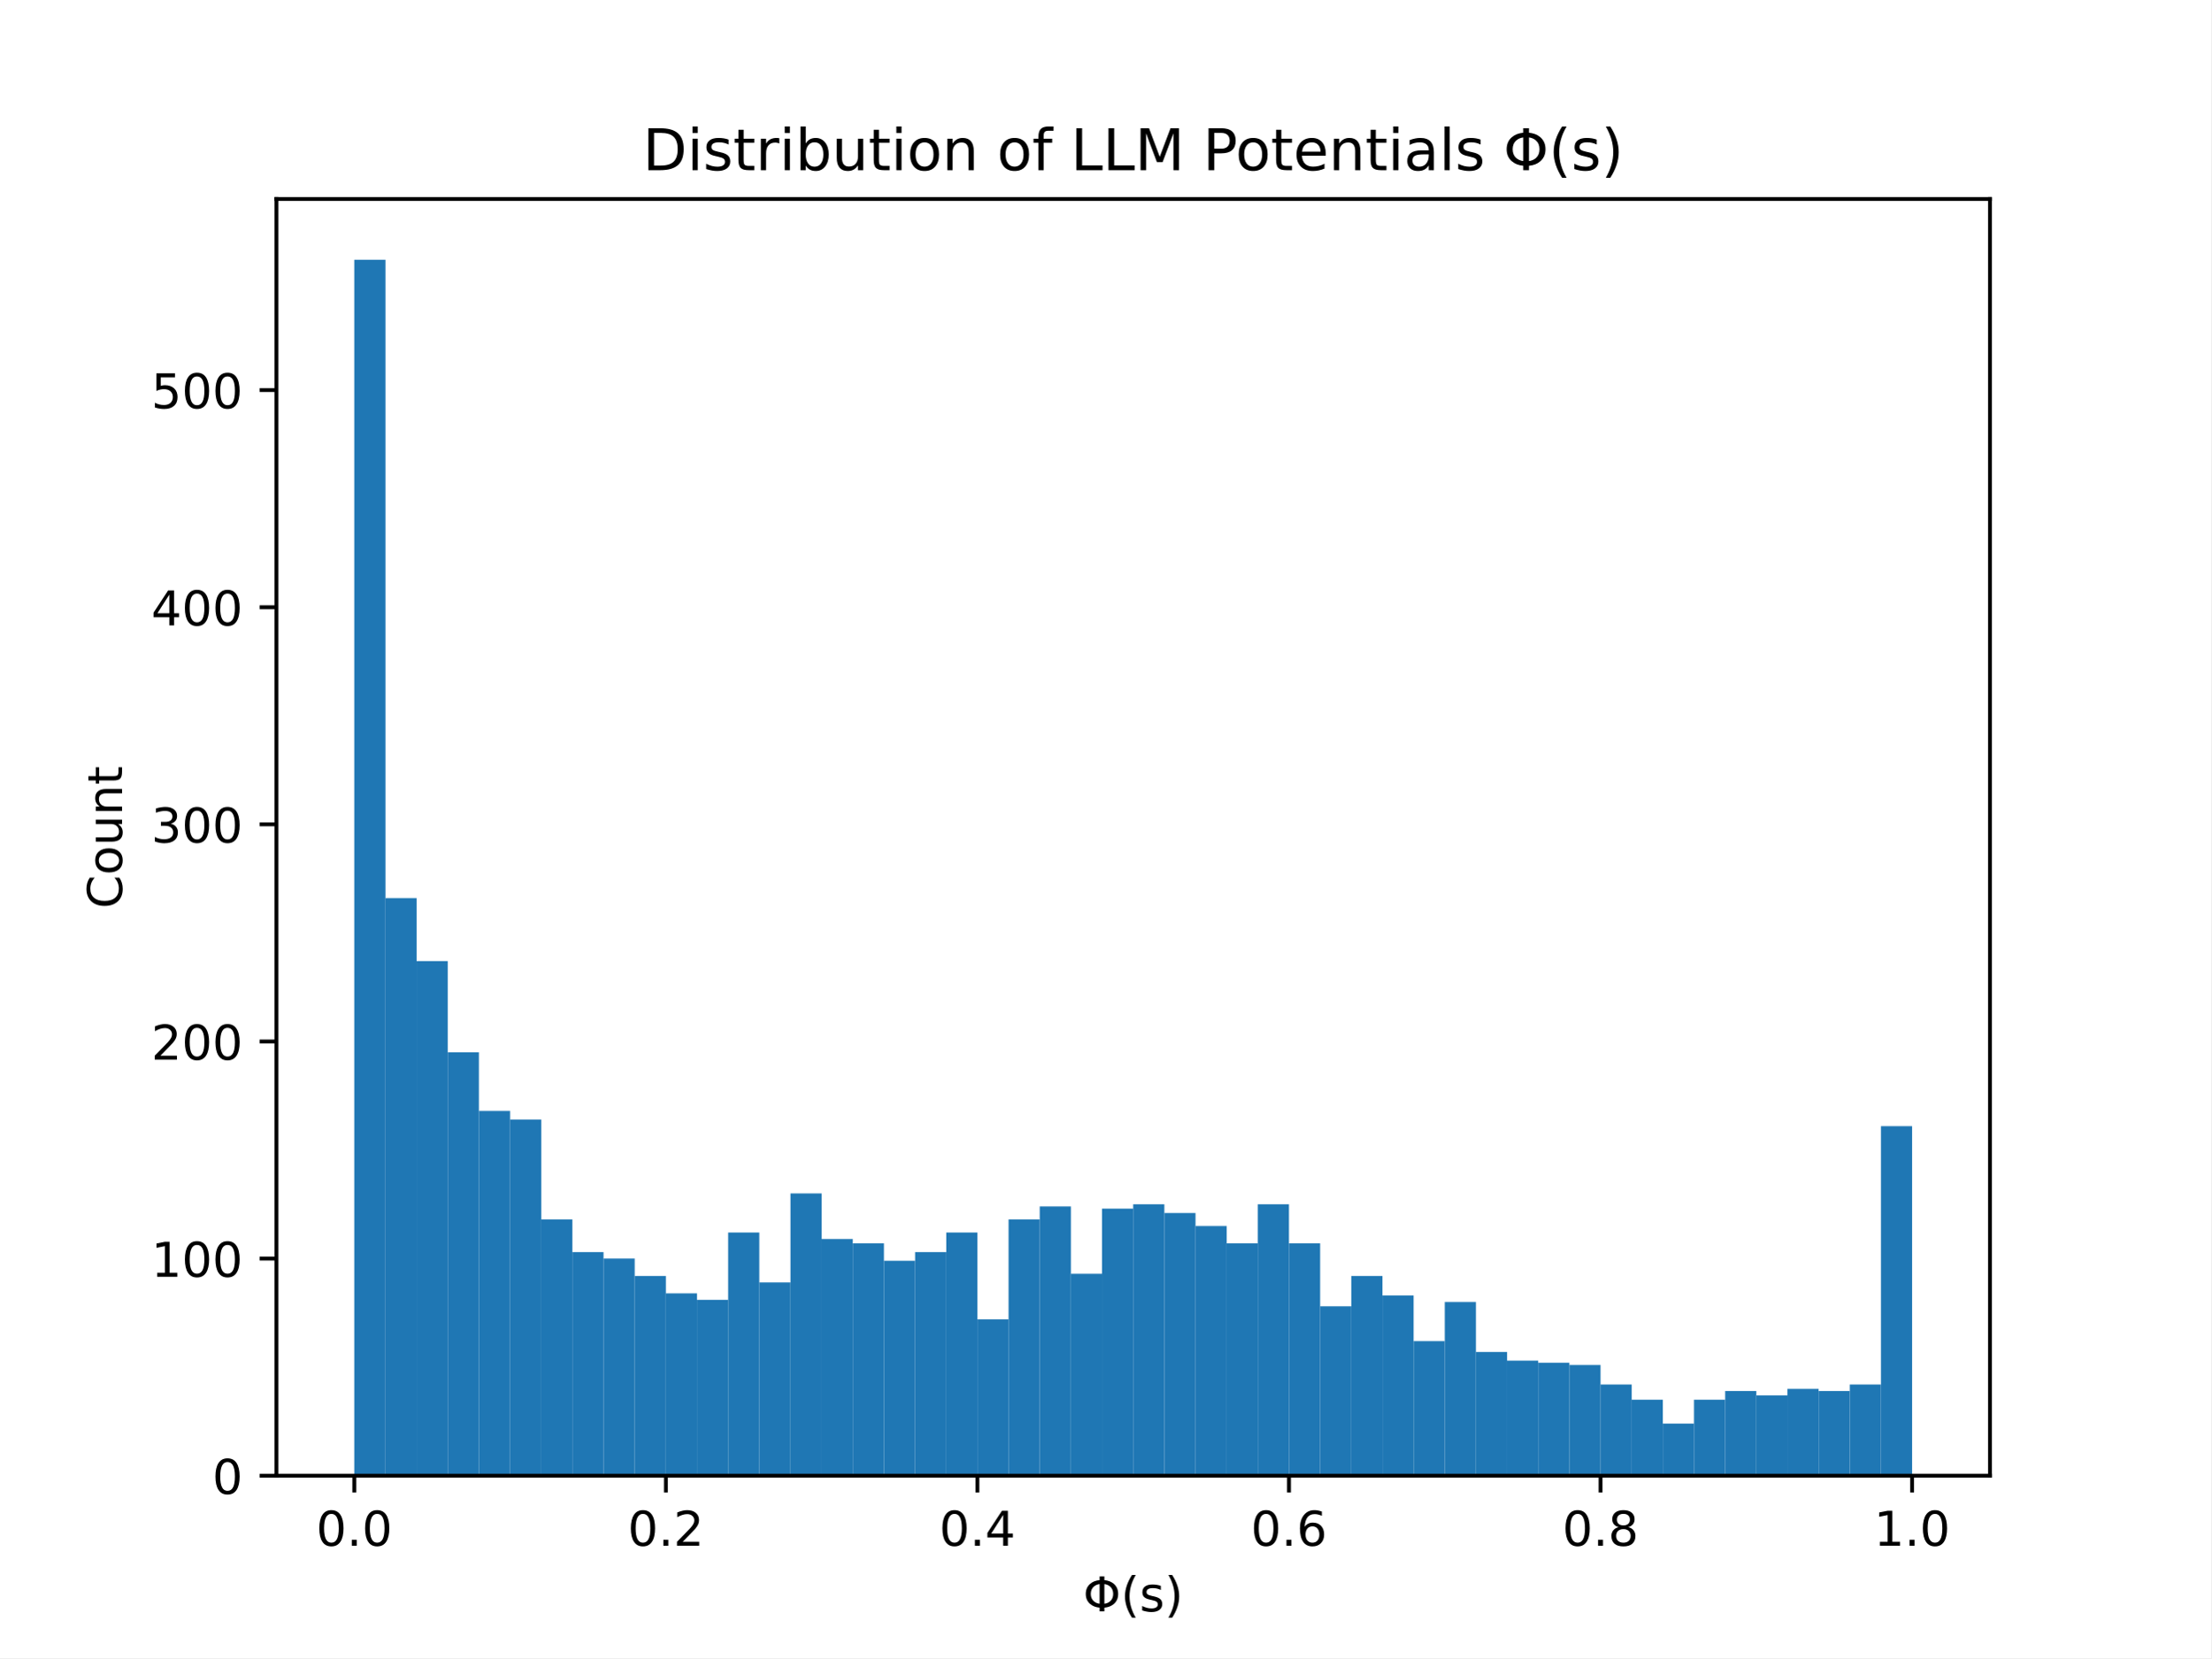
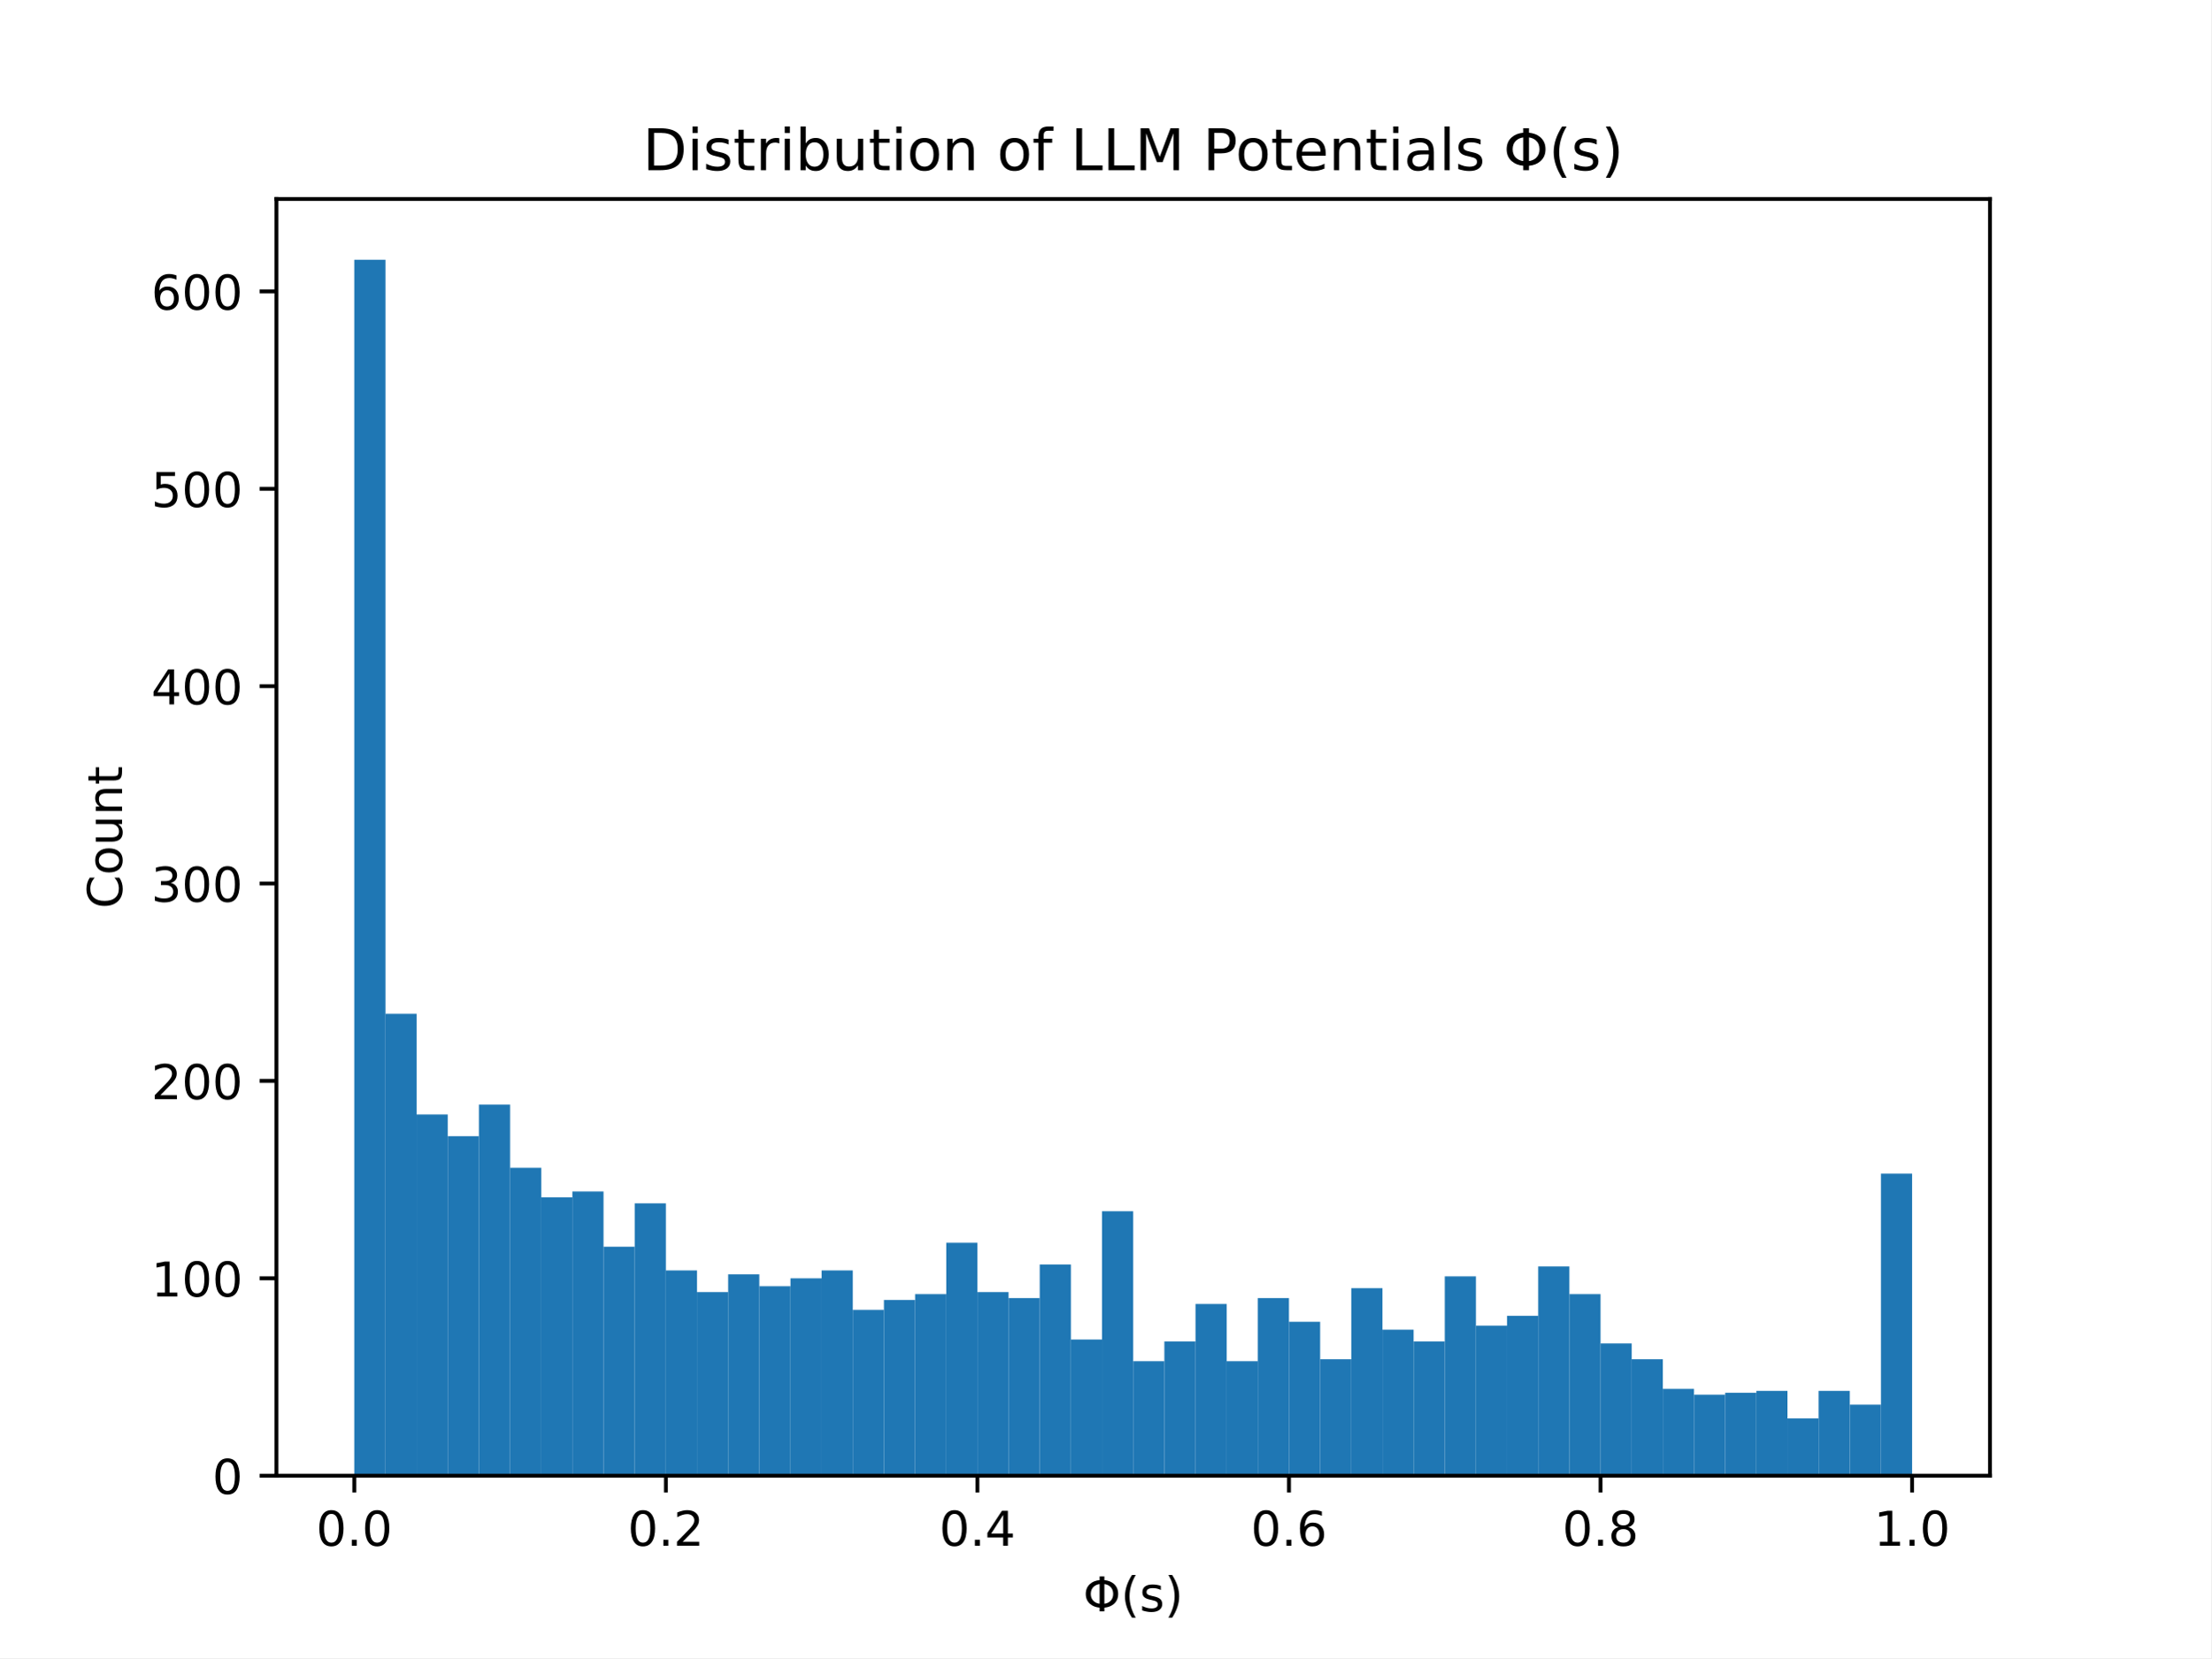
<svg xmlns="http://www.w3.org/2000/svg" xmlns:xlink="http://www.w3.org/1999/xlink" width="460.8pt" height="345.6pt" viewBox="0 0 460.8 345.6" version="1.1">
  <defs>
    <style type="text/css">*{stroke-linejoin: round; stroke-linecap: butt}</style>
  </defs>
  <g id="figure_1">
    <g id="patch_1">
      <path d="M 0 345.6  L 460.8 345.6  L 460.8 0  L 0 0  z " style="fill: #ffffff" />
    </g>
    <g id="axes_1">
      <g id="patch_2">
        <path d="M 57.6 307.584  L 414.72 307.584  L 414.72 41.472  L 57.6 41.472  z " style="fill: #ffffff" />
      </g>
      <g id="patch_3">
-         <path d="M 73.833 307.584  L 80.326 307.584  L 80.326 54.144  L 73.833 54.144  z " clip-path="url(#p85c9d33458)" style="fill: #1f77b4" />
+         <path d="M 73.833 307.584  L 80.326 307.584  L 80.326 54.144  L 73.833 54.144  z " clip-path="url(#p6c1d7285b5)" style="fill: #1f77b4" />
      </g>
      <g id="patch_4">
-         <path d="M 80.326 307.584  L 86.819 307.584  L 86.819 187.2  L 80.326 187.2  z " clip-path="url(#p85c9d33458)" style="fill: #1f77b4" />
+         <path d="M 80.326 307.584  L 86.819 307.584  L 86.819 211.31  L 80.326 211.31  z " clip-path="url(#p6c1d7285b5)" style="fill: #1f77b4" />
      </g>
      <g id="patch_5">
-         <path d="M 86.819 307.584  L 93.312 307.584  L 93.312 200.325  L 86.819 200.325  z " clip-path="url(#p85c9d33458)" style="fill: #1f77b4" />
+         <path d="M 86.819 307.584  L 93.312 307.584  L 93.312 232.293  L 86.819 232.293  z " clip-path="url(#p6c1d7285b5)" style="fill: #1f77b4" />
      </g>
      <g id="patch_6">
-         <path d="M 93.312 307.584  L 99.805 307.584  L 99.805 219.333  L 93.312 219.333  z " clip-path="url(#p85c9d33458)" style="fill: #1f77b4" />
+         <path d="M 93.312 307.584  L 99.805 307.584  L 99.805 236.818  L 93.312 236.818  z " clip-path="url(#p6c1d7285b5)" style="fill: #1f77b4" />
      </g>
      <g id="patch_7">
-         <path d="M 99.805 307.584  L 106.298 307.584  L 106.298 231.552  L 99.805 231.552  z " clip-path="url(#p85c9d33458)" style="fill: #1f77b4" />
+         <path d="M 99.805 307.584  L 106.298 307.584  L 106.298 230.235  L 99.805 230.235  z " clip-path="url(#p6c1d7285b5)" style="fill: #1f77b4" />
      </g>
      <g id="patch_8">
-         <path d="M 106.298 307.584  L 112.791 307.584  L 112.791 233.362  L 106.298 233.362  z " clip-path="url(#p85c9d33458)" style="fill: #1f77b4" />
+         <path d="M 106.298 307.584  L 112.791 307.584  L 112.791 243.401  L 106.298 243.401  z " clip-path="url(#p6c1d7285b5)" style="fill: #1f77b4" />
      </g>
      <g id="patch_9">
-         <path d="M 112.791 307.584  L 119.284 307.584  L 119.284 254.181  L 112.791 254.181  z " clip-path="url(#p85c9d33458)" style="fill: #1f77b4" />
+         <path d="M 112.791 307.584  L 119.284 307.584  L 119.284 249.573  L 112.791 249.573  z " clip-path="url(#p6c1d7285b5)" style="fill: #1f77b4" />
      </g>
      <g id="patch_10">
-         <path d="M 119.284 307.584  L 125.777 307.584  L 125.777 260.969  L 119.284 260.969  z " clip-path="url(#p85c9d33458)" style="fill: #1f77b4" />
+         <path d="M 119.284 307.584  L 125.777 307.584  L 125.777 248.338  L 119.284 248.338  z " clip-path="url(#p6c1d7285b5)" style="fill: #1f77b4" />
      </g>
      <g id="patch_11">
-         <path d="M 125.777 307.584  L 132.271 307.584  L 132.271 262.327  L 125.777 262.327  z " clip-path="url(#p85c9d33458)" style="fill: #1f77b4" />
+         <path d="M 125.777 307.584  L 132.271 307.584  L 132.271 259.858  L 125.777 259.858  z " clip-path="url(#p6c1d7285b5)" style="fill: #1f77b4" />
      </g>
      <g id="patch_12">
-         <path d="M 132.271 307.584  L 138.764 307.584  L 138.764 265.947  L 132.271 265.947  z " clip-path="url(#p85c9d33458)" style="fill: #1f77b4" />
+         <path d="M 132.271 307.584  L 138.764 307.584  L 138.764 250.807  L 132.271 250.807  z " clip-path="url(#p6c1d7285b5)" style="fill: #1f77b4" />
      </g>
      <g id="patch_13">
-         <path d="M 138.764 307.584  L 145.257 307.584  L 145.257 269.568  L 138.764 269.568  z " clip-path="url(#p85c9d33458)" style="fill: #1f77b4" />
+         <path d="M 138.764 307.584  L 145.257 307.584  L 145.257 264.795  L 138.764 264.795  z " clip-path="url(#p6c1d7285b5)" style="fill: #1f77b4" />
      </g>
      <g id="patch_14">
-         <path d="M 145.257 307.584  L 151.75 307.584  L 151.75 270.926  L 145.257 270.926  z " clip-path="url(#p85c9d33458)" style="fill: #1f77b4" />
+         <path d="M 145.257 307.584  L 151.75 307.584  L 151.75 269.321  L 145.257 269.321  z " clip-path="url(#p6c1d7285b5)" style="fill: #1f77b4" />
      </g>
      <g id="patch_15">
-         <path d="M 151.75 307.584  L 158.243 307.584  L 158.243 256.896  L 151.75 256.896  z " clip-path="url(#p85c9d33458)" style="fill: #1f77b4" />
+         <path d="M 151.75 307.584  L 158.243 307.584  L 158.243 265.618  L 151.75 265.618  z " clip-path="url(#p6c1d7285b5)" style="fill: #1f77b4" />
      </g>
      <g id="patch_16">
-         <path d="M 158.243 307.584  L 164.736 307.584  L 164.736 267.305  L 158.243 267.305  z " clip-path="url(#p85c9d33458)" style="fill: #1f77b4" />
+         <path d="M 158.243 307.584  L 164.736 307.584  L 164.736 268.087  L 158.243 268.087  z " clip-path="url(#p6c1d7285b5)" style="fill: #1f77b4" />
      </g>
      <g id="patch_17">
-         <path d="M 164.736 307.584  L 171.229 307.584  L 171.229 248.75  L 164.736 248.75  z " clip-path="url(#p85c9d33458)" style="fill: #1f77b4" />
+         <path d="M 164.736 307.584  L 171.229 307.584  L 171.229 266.441  L 164.736 266.441  z " clip-path="url(#p6c1d7285b5)" style="fill: #1f77b4" />
      </g>
      <g id="patch_18">
-         <path d="M 171.229 307.584  L 177.722 307.584  L 177.722 258.254  L 171.229 258.254  z " clip-path="url(#p85c9d33458)" style="fill: #1f77b4" />
+         <path d="M 171.229 307.584  L 177.722 307.584  L 177.722 264.795  L 171.229 264.795  z " clip-path="url(#p6c1d7285b5)" style="fill: #1f77b4" />
      </g>
      <g id="patch_19">
-         <path d="M 177.722 307.584  L 184.215 307.584  L 184.215 259.159  L 177.722 259.159  z " clip-path="url(#p85c9d33458)" style="fill: #1f77b4" />
+         <path d="M 177.722 307.584  L 184.215 307.584  L 184.215 273.024  L 177.722 273.024  z " clip-path="url(#p6c1d7285b5)" style="fill: #1f77b4" />
      </g>
      <g id="patch_20">
-         <path d="M 184.215 307.584  L 190.708 307.584  L 190.708 262.779  L 184.215 262.779  z " clip-path="url(#p85c9d33458)" style="fill: #1f77b4" />
+         <path d="M 184.215 307.584  L 190.708 307.584  L 190.708 270.967  L 184.215 270.967  z " clip-path="url(#p6c1d7285b5)" style="fill: #1f77b4" />
      </g>
      <g id="patch_21">
-         <path d="M 190.708 307.584  L 197.201 307.584  L 197.201 260.969  L 190.708 260.969  z " clip-path="url(#p85c9d33458)" style="fill: #1f77b4" />
+         <path d="M 190.708 307.584  L 197.201 307.584  L 197.201 269.733  L 190.708 269.733  z " clip-path="url(#p6c1d7285b5)" style="fill: #1f77b4" />
      </g>
      <g id="patch_22">
-         <path d="M 197.201 307.584  L 203.695 307.584  L 203.695 256.896  L 197.201 256.896  z " clip-path="url(#p85c9d33458)" style="fill: #1f77b4" />
+         <path d="M 197.201 307.584  L 203.695 307.584  L 203.695 259.035  L 197.201 259.035  z " clip-path="url(#p6c1d7285b5)" style="fill: #1f77b4" />
      </g>
      <g id="patch_23">
-         <path d="M 203.695 307.584  L 210.188 307.584  L 210.188 274.999  L 203.695 274.999  z " clip-path="url(#p85c9d33458)" style="fill: #1f77b4" />
+         <path d="M 203.695 307.584  L 210.188 307.584  L 210.188 269.321  L 203.695 269.321  z " clip-path="url(#p6c1d7285b5)" style="fill: #1f77b4" />
      </g>
      <g id="patch_24">
-         <path d="M 210.188 307.584  L 216.681 307.584  L 216.681 254.181  L 210.188 254.181  z " clip-path="url(#p85c9d33458)" style="fill: #1f77b4" />
+         <path d="M 210.188 307.584  L 216.681 307.584  L 216.681 270.555  L 210.188 270.555  z " clip-path="url(#p6c1d7285b5)" style="fill: #1f77b4" />
      </g>
      <g id="patch_25">
-         <path d="M 216.681 307.584  L 223.174 307.584  L 223.174 251.465  L 216.681 251.465  z " clip-path="url(#p85c9d33458)" style="fill: #1f77b4" />
+         <path d="M 216.681 307.584  L 223.174 307.584  L 223.174 263.561  L 216.681 263.561  z " clip-path="url(#p6c1d7285b5)" style="fill: #1f77b4" />
      </g>
      <g id="patch_26">
-         <path d="M 223.174 307.584  L 229.667 307.584  L 229.667 265.495  L 223.174 265.495  z " clip-path="url(#p85c9d33458)" style="fill: #1f77b4" />
+         <path d="M 223.174 307.584  L 229.667 307.584  L 229.667 279.195  L 223.174 279.195  z " clip-path="url(#p6c1d7285b5)" style="fill: #1f77b4" />
      </g>
      <g id="patch_27">
-         <path d="M 229.667 307.584  L 236.16 307.584  L 236.16 251.918  L 229.667 251.918  z " clip-path="url(#p85c9d33458)" style="fill: #1f77b4" />
+         <path d="M 229.667 307.584  L 236.16 307.584  L 236.16 252.453  L 229.667 252.453  z " clip-path="url(#p6c1d7285b5)" style="fill: #1f77b4" />
      </g>
      <g id="patch_28">
-         <path d="M 236.16 307.584  L 242.653 307.584  L 242.653 251.013  L 236.16 251.013  z " clip-path="url(#p85c9d33458)" style="fill: #1f77b4" />
+         <path d="M 236.16 307.584  L 242.653 307.584  L 242.653 283.721  L 236.16 283.721  z " clip-path="url(#p6c1d7285b5)" style="fill: #1f77b4" />
      </g>
      <g id="patch_29">
-         <path d="M 242.653 307.584  L 249.146 307.584  L 249.146 252.823  L 242.653 252.823  z " clip-path="url(#p85c9d33458)" style="fill: #1f77b4" />
+         <path d="M 242.653 307.584  L 249.146 307.584  L 249.146 279.607  L 242.653 279.607  z " clip-path="url(#p6c1d7285b5)" style="fill: #1f77b4" />
      </g>
      <g id="patch_30">
-         <path d="M 249.146 307.584  L 255.639 307.584  L 255.639 255.538  L 249.146 255.538  z " clip-path="url(#p85c9d33458)" style="fill: #1f77b4" />
+         <path d="M 249.146 307.584  L 255.639 307.584  L 255.639 271.79  L 249.146 271.79  z " clip-path="url(#p6c1d7285b5)" style="fill: #1f77b4" />
      </g>
      <g id="patch_31">
-         <path d="M 255.639 307.584  L 262.132 307.584  L 262.132 259.159  L 255.639 259.159  z " clip-path="url(#p85c9d33458)" style="fill: #1f77b4" />
+         <path d="M 255.639 307.584  L 262.132 307.584  L 262.132 283.721  L 255.639 283.721  z " clip-path="url(#p6c1d7285b5)" style="fill: #1f77b4" />
      </g>
      <g id="patch_32">
-         <path d="M 262.132 307.584  L 268.625 307.584  L 268.625 251.013  L 262.132 251.013  z " clip-path="url(#p85c9d33458)" style="fill: #1f77b4" />
+         <path d="M 262.132 307.584  L 268.625 307.584  L 268.625 270.555  L 262.132 270.555  z " clip-path="url(#p6c1d7285b5)" style="fill: #1f77b4" />
      </g>
      <g id="patch_33">
-         <path d="M 268.625 307.584  L 275.119 307.584  L 275.119 259.159  L 268.625 259.159  z " clip-path="url(#p85c9d33458)" style="fill: #1f77b4" />
+         <path d="M 268.625 307.584  L 275.119 307.584  L 275.119 275.493  L 268.625 275.493  z " clip-path="url(#p6c1d7285b5)" style="fill: #1f77b4" />
      </g>
      <g id="patch_34">
-         <path d="M 275.119 307.584  L 281.612 307.584  L 281.612 272.283  L 275.119 272.283  z " clip-path="url(#p85c9d33458)" style="fill: #1f77b4" />
+         <path d="M 275.119 307.584  L 281.612 307.584  L 281.612 283.31  L 275.119 283.31  z " clip-path="url(#p6c1d7285b5)" style="fill: #1f77b4" />
      </g>
      <g id="patch_35">
-         <path d="M 281.612 307.584  L 288.105 307.584  L 288.105 265.947  L 281.612 265.947  z " clip-path="url(#p85c9d33458)" style="fill: #1f77b4" />
+         <path d="M 281.612 307.584  L 288.105 307.584  L 288.105 268.498  L 281.612 268.498  z " clip-path="url(#p6c1d7285b5)" style="fill: #1f77b4" />
      </g>
      <g id="patch_36">
-         <path d="M 288.105 307.584  L 294.598 307.584  L 294.598 270.021  L 288.105 270.021  z " clip-path="url(#p85c9d33458)" style="fill: #1f77b4" />
+         <path d="M 288.105 307.584  L 294.598 307.584  L 294.598 277.138  L 288.105 277.138  z " clip-path="url(#p6c1d7285b5)" style="fill: #1f77b4" />
      </g>
      <g id="patch_37">
-         <path d="M 294.598 307.584  L 301.091 307.584  L 301.091 279.525  L 294.598 279.525  z " clip-path="url(#p85c9d33458)" style="fill: #1f77b4" />
+         <path d="M 294.598 307.584  L 301.091 307.584  L 301.091 279.607  L 294.598 279.607  z " clip-path="url(#p6c1d7285b5)" style="fill: #1f77b4" />
      </g>
      <g id="patch_38">
-         <path d="M 301.091 307.584  L 307.584 307.584  L 307.584 271.378  L 301.091 271.378  z " clip-path="url(#p85c9d33458)" style="fill: #1f77b4" />
+         <path d="M 301.091 307.584  L 307.584 307.584  L 307.584 266.03  L 301.091 266.03  z " clip-path="url(#p6c1d7285b5)" style="fill: #1f77b4" />
      </g>
      <g id="patch_39">
-         <path d="M 307.584 307.584  L 314.077 307.584  L 314.077 281.787  L 307.584 281.787  z " clip-path="url(#p85c9d33458)" style="fill: #1f77b4" />
+         <path d="M 307.584 307.584  L 314.077 307.584  L 314.077 276.315  L 307.584 276.315  z " clip-path="url(#p6c1d7285b5)" style="fill: #1f77b4" />
      </g>
      <g id="patch_40">
-         <path d="M 314.077 307.584  L 320.57 307.584  L 320.57 283.598  L 314.077 283.598  z " clip-path="url(#p85c9d33458)" style="fill: #1f77b4" />
+         <path d="M 314.077 307.584  L 320.57 307.584  L 320.57 274.258  L 314.077 274.258  z " clip-path="url(#p6c1d7285b5)" style="fill: #1f77b4" />
      </g>
      <g id="patch_41">
-         <path d="M 320.57 307.584  L 327.063 307.584  L 327.063 284.05  L 320.57 284.05  z " clip-path="url(#p85c9d33458)" style="fill: #1f77b4" />
+         <path d="M 320.57 307.584  L 327.063 307.584  L 327.063 263.973  L 320.57 263.973  z " clip-path="url(#p6c1d7285b5)" style="fill: #1f77b4" />
      </g>
      <g id="patch_42">
-         <path d="M 327.063 307.584  L 333.556 307.584  L 333.556 284.503  L 327.063 284.503  z " clip-path="url(#p85c9d33458)" style="fill: #1f77b4" />
+         <path d="M 327.063 307.584  L 333.556 307.584  L 333.556 269.733  L 327.063 269.733  z " clip-path="url(#p6c1d7285b5)" style="fill: #1f77b4" />
      </g>
      <g id="patch_43">
-         <path d="M 333.556 307.584  L 340.049 307.584  L 340.049 288.576  L 333.556 288.576  z " clip-path="url(#p85c9d33458)" style="fill: #1f77b4" />
+         <path d="M 333.556 307.584  L 340.049 307.584  L 340.049 280.018  L 333.556 280.018  z " clip-path="url(#p6c1d7285b5)" style="fill: #1f77b4" />
      </g>
      <g id="patch_44">
-         <path d="M 340.049 307.584  L 346.543 307.584  L 346.543 291.744  L 340.049 291.744  z " clip-path="url(#p85c9d33458)" style="fill: #1f77b4" />
+         <path d="M 340.049 307.584  L 346.543 307.584  L 346.543 283.31  L 340.049 283.31  z " clip-path="url(#p6c1d7285b5)" style="fill: #1f77b4" />
      </g>
      <g id="patch_45">
-         <path d="M 346.543 307.584  L 353.036 307.584  L 353.036 296.722  L 346.543 296.722  z " clip-path="url(#p85c9d33458)" style="fill: #1f77b4" />
+         <path d="M 346.543 307.584  L 353.036 307.584  L 353.036 289.481  L 346.543 289.481  z " clip-path="url(#p6c1d7285b5)" style="fill: #1f77b4" />
      </g>
      <g id="patch_46">
-         <path d="M 353.036 307.584  L 359.529 307.584  L 359.529 291.744  L 353.036 291.744  z " clip-path="url(#p85c9d33458)" style="fill: #1f77b4" />
+         <path d="M 353.036 307.584  L 359.529 307.584  L 359.529 290.715  L 353.036 290.715  z " clip-path="url(#p6c1d7285b5)" style="fill: #1f77b4" />
      </g>
      <g id="patch_47">
-         <path d="M 359.529 307.584  L 366.022 307.584  L 366.022 289.934  L 359.529 289.934  z " clip-path="url(#p85c9d33458)" style="fill: #1f77b4" />
+         <path d="M 359.529 307.584  L 366.022 307.584  L 366.022 290.304  L 359.529 290.304  z " clip-path="url(#p6c1d7285b5)" style="fill: #1f77b4" />
      </g>
      <g id="patch_48">
-         <path d="M 366.022 307.584  L 372.515 307.584  L 372.515 290.839  L 366.022 290.839  z " clip-path="url(#p85c9d33458)" style="fill: #1f77b4" />
+         <path d="M 366.022 307.584  L 372.515 307.584  L 372.515 289.893  L 366.022 289.893  z " clip-path="url(#p6c1d7285b5)" style="fill: #1f77b4" />
      </g>
      <g id="patch_49">
-         <path d="M 372.515 307.584  L 379.008 307.584  L 379.008 289.481  L 372.515 289.481  z " clip-path="url(#p85c9d33458)" style="fill: #1f77b4" />
+         <path d="M 372.515 307.584  L 379.008 307.584  L 379.008 295.653  L 372.515 295.653  z " clip-path="url(#p6c1d7285b5)" style="fill: #1f77b4" />
      </g>
      <g id="patch_50">
-         <path d="M 379.008 307.584  L 385.501 307.584  L 385.501 289.934  L 379.008 289.934  z " clip-path="url(#p85c9d33458)" style="fill: #1f77b4" />
+         <path d="M 379.008 307.584  L 385.501 307.584  L 385.501 289.893  L 379.008 289.893  z " clip-path="url(#p6c1d7285b5)" style="fill: #1f77b4" />
      </g>
      <g id="patch_51">
-         <path d="M 385.501 307.584  L 391.994 307.584  L 391.994 288.576  L 385.501 288.576  z " clip-path="url(#p85c9d33458)" style="fill: #1f77b4" />
+         <path d="M 385.501 307.584  L 391.994 307.584  L 391.994 292.773  L 385.501 292.773  z " clip-path="url(#p6c1d7285b5)" style="fill: #1f77b4" />
      </g>
      <g id="patch_52">
-         <path d="M 391.994 307.584  L 398.487 307.584  L 398.487 234.72  L 391.994 234.72  z " clip-path="url(#p85c9d33458)" style="fill: #1f77b4" />
+         <path d="M 391.994 307.584  L 398.487 307.584  L 398.487 244.635  L 391.994 244.635  z " clip-path="url(#p6c1d7285b5)" style="fill: #1f77b4" />
      </g>
      <g id="matplotlib.axis_1">
        <g id="xtick_1">
          <g id="line2d_1">
            <defs>
-               <path id="m36a3a96e0c" d="M 0 0  L 0 3.5  " style="stroke: #000000; stroke-width: 0.8" />
+               <path id="m5bcfb6fdb4" d="M 0 0  L 0 3.5  " style="stroke: #000000; stroke-width: 0.8" />
            </defs>
            <g>
-               <use xlink:href="#m36a3a96e0c" x="73.833" y="307.584" style="stroke: #000000; stroke-width: 0.8" />
+               <use xlink:href="#m5bcfb6fdb4" x="73.833" y="307.584" style="stroke: #000000; stroke-width: 0.8" />
            </g>
          </g>
          <g id="text_1">
            <g transform="translate(65.88116 322.1824) scale(0.1 -0.1)">
              <defs>
                <path id="DejaVuSans-30" d="M 2034 4250  Q 1547 4250 1301 3770  Q 1056 3291 1056 2328  Q 1056 1369 1301 889  Q 1547 409 2034 409  Q 2525 409 2770 889  Q 3016 1369 3016 2328  Q 3016 3291 2770 3770  Q 2525 4250 2034 4250  z M 2034 4750  Q 2819 4750 3233 4129  Q 3647 3509 3647 2328  Q 3647 1150 3233 529  Q 2819 -91 2034 -91  Q 1250 -91 836 529  Q 422 1150 422 2328  Q 422 3509 836 4129  Q 1250 4750 2034 4750  z " transform="scale(0.015625)" />
                <path id="DejaVuSans-2e" d="M 684 794  L 1344 794  L 1344 0  L 684 0  L 684 794  z " transform="scale(0.015625)" />
              </defs>
              <use xlink:href="#DejaVuSans-30" />
              <use xlink:href="#DejaVuSans-2e" x="63.623" />
              <use xlink:href="#DejaVuSans-30" x="95.41" />
            </g>
          </g>
        </g>
        <g id="xtick_2">
          <g id="line2d_2">
            <g>
-               <use xlink:href="#m36a3a96e0c" x="138.764" y="307.584" style="stroke: #000000; stroke-width: 0.8" />
+               <use xlink:href="#m5bcfb6fdb4" x="138.764" y="307.584" style="stroke: #000000; stroke-width: 0.8" />
            </g>
          </g>
          <g id="text_2">
            <g transform="translate(130.8125 322.1824) scale(0.1 -0.1)">
              <defs>
                <path id="DejaVuSans-32" d="M 1228 531  L 3431 531  L 3431 0  L 469 0  L 469 531  Q 828 903 1448 1529  Q 2069 2156 2228 2338  Q 2531 2678 2651 2914  Q 2772 3150 2772 3378  Q 2772 3750 2511 3984  Q 2250 4219 1831 4219  Q 1534 4219 1204 4116  Q 875 4013 500 3803  L 500 4441  Q 881 4594 1212 4672  Q 1544 4750 1819 4750  Q 2544 4750 2975 4387  Q 3406 4025 3406 3419  Q 3406 3131 3298 2873  Q 3191 2616 2906 2266  Q 2828 2175 2409 1742  Q 1991 1309 1228 531  z " transform="scale(0.015625)" />
              </defs>
              <use xlink:href="#DejaVuSans-30" />
              <use xlink:href="#DejaVuSans-2e" x="63.623" />
              <use xlink:href="#DejaVuSans-32" x="95.41" />
            </g>
          </g>
        </g>
        <g id="xtick_3">
          <g id="line2d_3">
            <g>
-               <use xlink:href="#m36a3a96e0c" x="203.695" y="307.584" style="stroke: #000000; stroke-width: 0.8" />
+               <use xlink:href="#m5bcfb6fdb4" x="203.695" y="307.584" style="stroke: #000000; stroke-width: 0.8" />
            </g>
          </g>
          <g id="text_3">
            <g transform="translate(195.7438 322.1824) scale(0.1 -0.1)">
              <defs>
                <path id="DejaVuSans-34" d="M 2419 4116  L 825 1625  L 2419 1625  L 2419 4116  z M 2253 4666  L 3047 4666  L 3047 1625  L 3713 1625  L 3713 1100  L 3047 1100  L 3047 0  L 2419 0  L 2419 1100  L 313 1100  L 313 1709  L 2253 4666  z " transform="scale(0.015625)" />
              </defs>
              <use xlink:href="#DejaVuSans-30" />
              <use xlink:href="#DejaVuSans-2e" x="63.623" />
              <use xlink:href="#DejaVuSans-34" x="95.41" />
            </g>
          </g>
        </g>
        <g id="xtick_4">
          <g id="line2d_4">
            <g>
-               <use xlink:href="#m36a3a96e0c" x="268.627" y="307.584" style="stroke: #000000; stroke-width: 0.8" />
+               <use xlink:href="#m5bcfb6fdb4" x="268.627" y="307.584" style="stroke: #000000; stroke-width: 0.8" />
            </g>
          </g>
          <g id="text_4">
            <g transform="translate(260.6751 322.1824) scale(0.1 -0.1)">
              <defs>
                <path id="DejaVuSans-36" d="M 2113 2584  Q 1688 2584 1439 2293  Q 1191 2003 1191 1497  Q 1191 994 1439 701  Q 1688 409 2113 409  Q 2538 409 2786 701  Q 3034 994 3034 1497  Q 3034 2003 2786 2293  Q 2538 2584 2113 2584  z M 3366 4563  L 3366 3988  Q 3128 4100 2886 4159  Q 2644 4219 2406 4219  Q 1781 4219 1451 3797  Q 1122 3375 1075 2522  Q 1259 2794 1537 2939  Q 1816 3084 2150 3084  Q 2853 3084 3261 2657  Q 3669 2231 3669 1497  Q 3669 778 3244 343  Q 2819 -91 2113 -91  Q 1303 -91 875 529  Q 447 1150 447 2328  Q 447 3434 972 4092  Q 1497 4750 2381 4750  Q 2619 4750 2861 4703  Q 3103 4656 3366 4563  z " transform="scale(0.015625)" />
              </defs>
              <use xlink:href="#DejaVuSans-30" />
              <use xlink:href="#DejaVuSans-2e" x="63.623" />
              <use xlink:href="#DejaVuSans-36" x="95.41" />
            </g>
          </g>
        </g>
        <g id="xtick_5">
          <g id="line2d_5">
            <g>
-               <use xlink:href="#m36a3a96e0c" x="333.558" y="307.584" style="stroke: #000000; stroke-width: 0.8" />
+               <use xlink:href="#m5bcfb6fdb4" x="333.558" y="307.584" style="stroke: #000000; stroke-width: 0.8" />
            </g>
          </g>
          <g id="text_5">
            <g transform="translate(325.6064 322.1824) scale(0.1 -0.1)">
              <defs>
                <path id="DejaVuSans-38" d="M 2034 2216  Q 1584 2216 1326 1975  Q 1069 1734 1069 1313  Q 1069 891 1326 650  Q 1584 409 2034 409  Q 2484 409 2743 651  Q 3003 894 3003 1313  Q 3003 1734 2745 1975  Q 2488 2216 2034 2216  z M 1403 2484  Q 997 2584 770 2862  Q 544 3141 544 3541  Q 544 4100 942 4425  Q 1341 4750 2034 4750  Q 2731 4750 3128 4425  Q 3525 4100 3525 3541  Q 3525 3141 3298 2862  Q 3072 2584 2669 2484  Q 3125 2378 3379 2068  Q 3634 1759 3634 1313  Q 3634 634 3220 271  Q 2806 -91 2034 -91  Q 1263 -91 848 271  Q 434 634 434 1313  Q 434 1759 690 2068  Q 947 2378 1403 2484  z M 1172 3481  Q 1172 3119 1398 2916  Q 1625 2713 2034 2713  Q 2441 2713 2670 2916  Q 2900 3119 2900 3481  Q 2900 3844 2670 4047  Q 2441 4250 2034 4250  Q 1625 4250 1398 4047  Q 1172 3844 1172 3481  z " transform="scale(0.015625)" />
              </defs>
              <use xlink:href="#DejaVuSans-30" />
              <use xlink:href="#DejaVuSans-2e" x="63.623" />
              <use xlink:href="#DejaVuSans-38" x="95.41" />
            </g>
          </g>
        </g>
        <g id="xtick_6">
          <g id="line2d_6">
            <g>
-               <use xlink:href="#m36a3a96e0c" x="398.489" y="307.584" style="stroke: #000000; stroke-width: 0.8" />
+               <use xlink:href="#m5bcfb6fdb4" x="398.489" y="307.584" style="stroke: #000000; stroke-width: 0.8" />
            </g>
          </g>
          <g id="text_6">
            <g transform="translate(390.5377 322.1824) scale(0.1 -0.1)">
              <defs>
                <path id="DejaVuSans-31" d="M 794 531  L 1825 531  L 1825 4091  L 703 3866  L 703 4441  L 1819 4666  L 2450 4666  L 2450 531  L 3481 531  L 3481 0  L 794 0  L 794 531  z " transform="scale(0.015625)" />
              </defs>
              <use xlink:href="#DejaVuSans-31" />
              <use xlink:href="#DejaVuSans-2e" x="63.623" />
              <use xlink:href="#DejaVuSans-30" x="95.41" />
            </g>
          </g>
        </g>
        <g id="text_7">
          <g transform="translate(225.7178 335.8606) scale(0.1 -0.1)">
            <defs>
              <path id="DejaVuSans-3a6" d="M 2206 3644  Q 1738 3578 1431 3306  Q 1025 2947 1025 2328  Q 1025 1713 1431 1353  Q 1738 1081 2206 1016  L 2206 3644  z M 2838 1016  Q 3306 1081 3613 1353  Q 4013 1713 4013 2328  Q 4013 2947 3613 3306  Q 3306 3578 2838 3644  L 2838 1016  z M 2206 494  Q 1444 563 950 981  Q 359 1481 359 2328  Q 359 3175 950 3678  Q 1441 4100 2206 4169  L 2206 4666  L 2838 4666  L 2838 4169  Q 3600 4097 4091 3678  Q 4678 3175 4678 2328  Q 4678 1484 4091 981  Q 3600 563 2838 491  L 2838 0  L 2206 0  L 2206 494  z " transform="scale(0.015625)" />
              <path id="DejaVuSans-28" d="M 1984 4856  Q 1566 4138 1362 3434  Q 1159 2731 1159 2009  Q 1159 1288 1364 580  Q 1569 -128 1984 -844  L 1484 -844  Q 1016 -109 783 600  Q 550 1309 550 2009  Q 550 2706 781 3412  Q 1013 4119 1484 4856  L 1984 4856  z " transform="scale(0.015625)" />
              <path id="DejaVuSans-73" d="M 2834 3397  L 2834 2853  Q 2591 2978 2328 3040  Q 2066 3103 1784 3103  Q 1356 3103 1142 2972  Q 928 2841 928 2578  Q 928 2378 1081 2264  Q 1234 2150 1697 2047  L 1894 2003  Q 2506 1872 2764 1633  Q 3022 1394 3022 966  Q 3022 478 2636 193  Q 2250 -91 1575 -91  Q 1294 -91 989 -36  Q 684 19 347 128  L 347 722  Q 666 556 975 473  Q 1284 391 1588 391  Q 1994 391 2212 530  Q 2431 669 2431 922  Q 2431 1156 2273 1281  Q 2116 1406 1581 1522  L 1381 1569  Q 847 1681 609 1914  Q 372 2147 372 2553  Q 372 3047 722 3315  Q 1072 3584 1716 3584  Q 2034 3584 2315 3537  Q 2597 3491 2834 3397  z " transform="scale(0.015625)" />
              <path id="DejaVuSans-29" d="M 513 4856  L 1013 4856  Q 1481 4119 1714 3412  Q 1947 2706 1947 2009  Q 1947 1309 1714 600  Q 1481 -109 1013 -844  L 513 -844  Q 928 -128 1133 580  Q 1338 1288 1338 2009  Q 1338 2731 1133 3434  Q 928 4138 513 4856  z " transform="scale(0.015625)" />
            </defs>
            <use xlink:href="#DejaVuSans-3a6" />
            <use xlink:href="#DejaVuSans-28" x="78.711" />
            <use xlink:href="#DejaVuSans-73" x="117.725" />
            <use xlink:href="#DejaVuSans-29" x="169.824" />
          </g>
        </g>
      </g>
      <g id="matplotlib.axis_2">
        <g id="ytick_1">
          <g id="line2d_7">
            <defs>
-               <path id="m97594b12b1" d="M 0 0  L -3.5 0  " style="stroke: #000000; stroke-width: 0.8" />
+               <path id="m6a1b59ed0d" d="M 0 0  L -3.5 0  " style="stroke: #000000; stroke-width: 0.8" />
            </defs>
            <g>
-               <use xlink:href="#m97594b12b1" x="57.6" y="307.584" style="stroke: #000000; stroke-width: 0.8" />
+               <use xlink:href="#m6a1b59ed0d" x="57.6" y="307.584" style="stroke: #000000; stroke-width: 0.8" />
            </g>
          </g>
          <g id="text_8">
            <g transform="translate(44.2375 311.3832) scale(0.1 -0.1)">
              <use xlink:href="#DejaVuSans-30" />
            </g>
          </g>
        </g>
        <g id="ytick_2">
          <g id="line2d_8">
            <g>
-               <use xlink:href="#m97594b12b1" x="57.6" y="262.327" style="stroke: #000000; stroke-width: 0.8" />
+               <use xlink:href="#m6a1b59ed0d" x="57.6" y="266.441" style="stroke: #000000; stroke-width: 0.8" />
            </g>
          </g>
          <g id="text_9">
-             <g transform="translate(31.5125 266.1261) scale(0.1 -0.1)">
+             <g transform="translate(31.5125 270.2404) scale(0.1 -0.1)">
              <use xlink:href="#DejaVuSans-31" />
              <use xlink:href="#DejaVuSans-30" x="63.623" />
              <use xlink:href="#DejaVuSans-30" x="127.246" />
            </g>
          </g>
        </g>
        <g id="ytick_3">
          <g id="line2d_9">
            <g>
-               <use xlink:href="#m97594b12b1" x="57.6" y="217.07" style="stroke: #000000; stroke-width: 0.8" />
+               <use xlink:href="#m6a1b59ed0d" x="57.6" y="225.298" style="stroke: #000000; stroke-width: 0.8" />
            </g>
          </g>
          <g id="text_10">
-             <g transform="translate(31.5125 220.8689) scale(0.1 -0.1)">
+             <g transform="translate(31.5125 229.0975) scale(0.1 -0.1)">
              <use xlink:href="#DejaVuSans-32" />
              <use xlink:href="#DejaVuSans-30" x="63.623" />
              <use xlink:href="#DejaVuSans-30" x="127.246" />
            </g>
          </g>
        </g>
        <g id="ytick_4">
          <g id="line2d_10">
            <g>
-               <use xlink:href="#m97594b12b1" x="57.6" y="171.813" style="stroke: #000000; stroke-width: 0.8" />
+               <use xlink:href="#m6a1b59ed0d" x="57.6" y="184.155" style="stroke: #000000; stroke-width: 0.8" />
            </g>
          </g>
          <g id="text_11">
-             <g transform="translate(31.5125 175.6118) scale(0.1 -0.1)">
+             <g transform="translate(31.5125 187.9546) scale(0.1 -0.1)">
              <defs>
                <path id="DejaVuSans-33" d="M 2597 2516  Q 3050 2419 3304 2112  Q 3559 1806 3559 1356  Q 3559 666 3084 287  Q 2609 -91 1734 -91  Q 1441 -91 1130 -33  Q 819 25 488 141  L 488 750  Q 750 597 1062 519  Q 1375 441 1716 441  Q 2309 441 2620 675  Q 2931 909 2931 1356  Q 2931 1769 2642 2001  Q 2353 2234 1838 2234  L 1294 2234  L 1294 2753  L 1863 2753  Q 2328 2753 2575 2939  Q 2822 3125 2822 3475  Q 2822 3834 2567 4026  Q 2313 4219 1838 4219  Q 1578 4219 1281 4162  Q 984 4106 628 3988  L 628 4550  Q 988 4650 1302 4700  Q 1616 4750 1894 4750  Q 2613 4750 3031 4423  Q 3450 4097 3450 3541  Q 3450 3153 3228 2886  Q 3006 2619 2597 2516  z " transform="scale(0.015625)" />
              </defs>
              <use xlink:href="#DejaVuSans-33" />
              <use xlink:href="#DejaVuSans-30" x="63.623" />
              <use xlink:href="#DejaVuSans-30" x="127.246" />
            </g>
          </g>
        </g>
        <g id="ytick_5">
          <g id="line2d_11">
            <g>
-               <use xlink:href="#m97594b12b1" x="57.6" y="126.555" style="stroke: #000000; stroke-width: 0.8" />
+               <use xlink:href="#m6a1b59ed0d" x="57.6" y="143.013" style="stroke: #000000; stroke-width: 0.8" />
            </g>
          </g>
          <g id="text_12">
-             <g transform="translate(31.5125 130.3546) scale(0.1 -0.1)">
+             <g transform="translate(31.5125 146.8118) scale(0.1 -0.1)">
              <use xlink:href="#DejaVuSans-34" />
              <use xlink:href="#DejaVuSans-30" x="63.623" />
              <use xlink:href="#DejaVuSans-30" x="127.246" />
            </g>
          </g>
        </g>
        <g id="ytick_6">
          <g id="line2d_12">
            <g>
-               <use xlink:href="#m97594b12b1" x="57.6" y="81.298" style="stroke: #000000; stroke-width: 0.8" />
+               <use xlink:href="#m6a1b59ed0d" x="57.6" y="101.87" style="stroke: #000000; stroke-width: 0.8" />
            </g>
          </g>
          <g id="text_13">
-             <g transform="translate(31.5125 85.0975) scale(0.1 -0.1)">
+             <g transform="translate(31.5125 105.6689) scale(0.1 -0.1)">
              <defs>
                <path id="DejaVuSans-35" d="M 691 4666  L 3169 4666  L 3169 4134  L 1269 4134  L 1269 2991  Q 1406 3038 1543 3061  Q 1681 3084 1819 3084  Q 2600 3084 3056 2656  Q 3513 2228 3513 1497  Q 3513 744 3044 326  Q 2575 -91 1722 -91  Q 1428 -91 1123 -41  Q 819 9 494 109  L 494 744  Q 775 591 1075 516  Q 1375 441 1709 441  Q 2250 441 2565 725  Q 2881 1009 2881 1497  Q 2881 1984 2565 2268  Q 2250 2553 1709 2553  Q 1456 2553 1204 2497  Q 953 2441 691 2322  L 691 4666  z " transform="scale(0.015625)" />
              </defs>
              <use xlink:href="#DejaVuSans-35" />
              <use xlink:href="#DejaVuSans-30" x="63.623" />
              <use xlink:href="#DejaVuSans-30" x="127.246" />
            </g>
          </g>
        </g>
-         <g id="text_14">
+         <g id="ytick_7">
+           <g id="line2d_13">
+             <g>
+               <use xlink:href="#m6a1b59ed0d" x="57.6" y="60.727" style="stroke: #000000; stroke-width: 0.8" />
+             </g>
+           </g>
+           <g id="text_14">
+             <g transform="translate(31.5125 64.52608) scale(0.1 -0.1)">
+               <use xlink:href="#DejaVuSans-36" />
+               <use xlink:href="#DejaVuSans-30" x="63.623" />
+               <use xlink:href="#DejaVuSans-30" x="127.246" />
+             </g>
+           </g>
+         </g>
+         <g id="text_15">
          <g transform="translate(25.43281 189.3764) rotate(-90) scale(0.1 -0.1)">
            <defs>
              <path id="DejaVuSans-43" d="M 4122 4306  L 4122 3641  Q 3803 3938 3442 4084  Q 3081 4231 2675 4231  Q 1875 4231 1450 3742  Q 1025 3253 1025 2328  Q 1025 1406 1450 917  Q 1875 428 2675 428  Q 3081 428 3442 575  Q 3803 722 4122 1019  L 4122 359  Q 3791 134 3420 21  Q 3050 -91 2638 -91  Q 1578 -91 968 557  Q 359 1206 359 2328  Q 359 3453 968 4101  Q 1578 4750 2638 4750  Q 3056 4750 3426 4639  Q 3797 4528 4122 4306  z " transform="scale(0.015625)" />
              <path id="DejaVuSans-6f" d="M 1959 3097  Q 1497 3097 1228 2736  Q 959 2375 959 1747  Q 959 1119 1226 758  Q 1494 397 1959 397  Q 2419 397 2687 759  Q 2956 1122 2956 1747  Q 2956 2369 2687 2733  Q 2419 3097 1959 3097  z M 1959 3584  Q 2709 3584 3137 3096  Q 3566 2609 3566 1747  Q 3566 888 3137 398  Q 2709 -91 1959 -91  Q 1206 -91 779 398  Q 353 888 353 1747  Q 353 2609 779 3096  Q 1206 3584 1959 3584  z " transform="scale(0.015625)" />
              <path id="DejaVuSans-75" d="M 544 1381  L 544 3500  L 1119 3500  L 1119 1403  Q 1119 906 1312 657  Q 1506 409 1894 409  Q 2359 409 2629 706  Q 2900 1003 2900 1516  L 2900 3500  L 3475 3500  L 3475 0  L 2900 0  L 2900 538  Q 2691 219 2414 64  Q 2138 -91 1772 -91  Q 1169 -91 856 284  Q 544 659 544 1381  z M 1991 3584  L 1991 3584  z " transform="scale(0.015625)" />
              <path id="DejaVuSans-6e" d="M 3513 2113  L 3513 0  L 2938 0  L 2938 2094  Q 2938 2591 2744 2837  Q 2550 3084 2163 3084  Q 1697 3084 1428 2787  Q 1159 2491 1159 1978  L 1159 0  L 581 0  L 581 3500  L 1159 3500  L 1159 2956  Q 1366 3272 1645 3428  Q 1925 3584 2291 3584  Q 2894 3584 3203 3211  Q 3513 2838 3513 2113  z " transform="scale(0.015625)" />
              <path id="DejaVuSans-74" d="M 1172 4494  L 1172 3500  L 2356 3500  L 2356 3053  L 1172 3053  L 1172 1153  Q 1172 725 1289 603  Q 1406 481 1766 481  L 2356 481  L 2356 0  L 1766 0  Q 1100 0 847 248  Q 594 497 594 1153  L 594 3053  L 172 3053  L 172 3500  L 594 3500  L 594 4494  L 1172 4494  z " transform="scale(0.015625)" />
            </defs>
            <use xlink:href="#DejaVuSans-43" />
            <use xlink:href="#DejaVuSans-6f" x="69.824" />
            <use xlink:href="#DejaVuSans-75" x="131.006" />
            <use xlink:href="#DejaVuSans-6e" x="194.385" />
            <use xlink:href="#DejaVuSans-74" x="257.764" />
          </g>
        </g>
      </g>
      <g id="patch_53">
        <path d="M 57.6 307.584  L 57.6 41.472  " style="fill: none; stroke: #000000; stroke-width: 0.8; stroke-linejoin: miter; stroke-linecap: square" />
      </g>
      <g id="patch_54">
        <path d="M 414.72 307.584  L 414.72 41.472  " style="fill: none; stroke: #000000; stroke-width: 0.8; stroke-linejoin: miter; stroke-linecap: square" />
      </g>
      <g id="patch_55">
        <path d="M 57.6 307.584  L 414.72 307.584  " style="fill: none; stroke: #000000; stroke-width: 0.8; stroke-linejoin: miter; stroke-linecap: square" />
      </g>
      <g id="patch_56">
        <path d="M 57.6 41.472  L 414.72 41.472  " style="fill: none; stroke: #000000; stroke-width: 0.8; stroke-linejoin: miter; stroke-linecap: square" />
      </g>
-       <g id="text_15">
+       <g id="text_16">
        <g transform="translate(133.9462 35.472) scale(0.12 -0.12)">
          <defs>
            <path id="DejaVuSans-44" d="M 1259 4147  L 1259 519  L 2022 519  Q 2988 519 3436 956  Q 3884 1394 3884 2338  Q 3884 3275 3436 3711  Q 2988 4147 2022 4147  L 1259 4147  z M 628 4666  L 1925 4666  Q 3281 4666 3915 4102  Q 4550 3538 4550 2338  Q 4550 1131 3912 565  Q 3275 0 1925 0  L 628 0  L 628 4666  z " transform="scale(0.015625)" />
            <path id="DejaVuSans-69" d="M 603 3500  L 1178 3500  L 1178 0  L 603 0  L 603 3500  z M 603 4863  L 1178 4863  L 1178 4134  L 603 4134  L 603 4863  z " transform="scale(0.015625)" />
            <path id="DejaVuSans-72" d="M 2631 2963  Q 2534 3019 2420 3045  Q 2306 3072 2169 3072  Q 1681 3072 1420 2755  Q 1159 2438 1159 1844  L 1159 0  L 581 0  L 581 3500  L 1159 3500  L 1159 2956  Q 1341 3275 1631 3429  Q 1922 3584 2338 3584  Q 2397 3584 2469 3576  Q 2541 3569 2628 3553  L 2631 2963  z " transform="scale(0.015625)" />
            <path id="DejaVuSans-62" d="M 3116 1747  Q 3116 2381 2855 2742  Q 2594 3103 2138 3103  Q 1681 3103 1420 2742  Q 1159 2381 1159 1747  Q 1159 1113 1420 752  Q 1681 391 2138 391  Q 2594 391 2855 752  Q 3116 1113 3116 1747  z M 1159 2969  Q 1341 3281 1617 3432  Q 1894 3584 2278 3584  Q 2916 3584 3314 3078  Q 3713 2572 3713 1747  Q 3713 922 3314 415  Q 2916 -91 2278 -91  Q 1894 -91 1617 61  Q 1341 213 1159 525  L 1159 0  L 581 0  L 581 4863  L 1159 4863  L 1159 2969  z " transform="scale(0.015625)" />
            <path id="DejaVuSans-20" transform="scale(0.015625)" />
            <path id="DejaVuSans-66" d="M 2375 4863  L 2375 4384  L 1825 4384  Q 1516 4384 1395 4259  Q 1275 4134 1275 3809  L 1275 3500  L 2222 3500  L 2222 3053  L 1275 3053  L 1275 0  L 697 0  L 697 3053  L 147 3053  L 147 3500  L 697 3500  L 697 3744  Q 697 4328 969 4595  Q 1241 4863 1831 4863  L 2375 4863  z " transform="scale(0.015625)" />
            <path id="DejaVuSans-4c" d="M 628 4666  L 1259 4666  L 1259 531  L 3531 531  L 3531 0  L 628 0  L 628 4666  z " transform="scale(0.015625)" />
            <path id="DejaVuSans-4d" d="M 628 4666  L 1569 4666  L 2759 1491  L 3956 4666  L 4897 4666  L 4897 0  L 4281 0  L 4281 4097  L 3078 897  L 2444 897  L 1241 4097  L 1241 0  L 628 0  L 628 4666  z " transform="scale(0.015625)" />
            <path id="DejaVuSans-50" d="M 1259 4147  L 1259 2394  L 2053 2394  Q 2494 2394 2734 2622  Q 2975 2850 2975 3272  Q 2975 3691 2734 3919  Q 2494 4147 2053 4147  L 1259 4147  z M 628 4666  L 2053 4666  Q 2838 4666 3239 4311  Q 3641 3956 3641 3272  Q 3641 2581 3239 2228  Q 2838 1875 2053 1875  L 1259 1875  L 1259 0  L 628 0  L 628 4666  z " transform="scale(0.015625)" />
            <path id="DejaVuSans-65" d="M 3597 1894  L 3597 1613  L 953 1613  Q 991 1019 1311 708  Q 1631 397 2203 397  Q 2534 397 2845 478  Q 3156 559 3463 722  L 3463 178  Q 3153 47 2828 -22  Q 2503 -91 2169 -91  Q 1331 -91 842 396  Q 353 884 353 1716  Q 353 2575 817 3079  Q 1281 3584 2069 3584  Q 2775 3584 3186 3129  Q 3597 2675 3597 1894  z M 3022 2063  Q 3016 2534 2758 2815  Q 2500 3097 2075 3097  Q 1594 3097 1305 2825  Q 1016 2553 972 2059  L 3022 2063  z " transform="scale(0.015625)" />
            <path id="DejaVuSans-61" d="M 2194 1759  Q 1497 1759 1228 1600  Q 959 1441 959 1056  Q 959 750 1161 570  Q 1363 391 1709 391  Q 2188 391 2477 730  Q 2766 1069 2766 1631  L 2766 1759  L 2194 1759  z M 3341 1997  L 3341 0  L 2766 0  L 2766 531  Q 2569 213 2275 61  Q 1981 -91 1556 -91  Q 1019 -91 701 211  Q 384 513 384 1019  Q 384 1609 779 1909  Q 1175 2209 1959 2209  L 2766 2209  L 2766 2266  Q 2766 2663 2505 2880  Q 2244 3097 1772 3097  Q 1472 3097 1187 3025  Q 903 2953 641 2809  L 641 3341  Q 956 3463 1253 3523  Q 1550 3584 1831 3584  Q 2591 3584 2966 3190  Q 3341 2797 3341 1997  z " transform="scale(0.015625)" />
            <path id="DejaVuSans-6c" d="M 603 4863  L 1178 4863  L 1178 0  L 603 0  L 603 4863  z " transform="scale(0.015625)" />
          </defs>
          <use xlink:href="#DejaVuSans-44" />
          <use xlink:href="#DejaVuSans-69" x="77.002" />
          <use xlink:href="#DejaVuSans-73" x="104.785" />
          <use xlink:href="#DejaVuSans-74" x="156.885" />
          <use xlink:href="#DejaVuSans-72" x="196.094" />
          <use xlink:href="#DejaVuSans-69" x="237.207" />
          <use xlink:href="#DejaVuSans-62" x="264.99" />
          <use xlink:href="#DejaVuSans-75" x="328.467" />
          <use xlink:href="#DejaVuSans-74" x="391.846" />
          <use xlink:href="#DejaVuSans-69" x="431.055" />
          <use xlink:href="#DejaVuSans-6f" x="458.838" />
          <use xlink:href="#DejaVuSans-6e" x="520.02" />
          <use xlink:href="#DejaVuSans-20" x="583.398" />
          <use xlink:href="#DejaVuSans-6f" x="615.186" />
          <use xlink:href="#DejaVuSans-66" x="676.367" />
          <use xlink:href="#DejaVuSans-20" x="711.572" />
          <use xlink:href="#DejaVuSans-4c" x="743.359" />
          <use xlink:href="#DejaVuSans-4c" x="799.072" />
          <use xlink:href="#DejaVuSans-4d" x="854.785" />
          <use xlink:href="#DejaVuSans-20" x="941.064" />
          <use xlink:href="#DejaVuSans-50" x="972.852" />
          <use xlink:href="#DejaVuSans-6f" x="1029.529" />
          <use xlink:href="#DejaVuSans-74" x="1090.711" />
          <use xlink:href="#DejaVuSans-65" x="1129.92" />
          <use xlink:href="#DejaVuSans-6e" x="1191.443" />
          <use xlink:href="#DejaVuSans-74" x="1254.822" />
          <use xlink:href="#DejaVuSans-69" x="1294.031" />
          <use xlink:href="#DejaVuSans-61" x="1321.814" />
          <use xlink:href="#DejaVuSans-6c" x="1383.094" />
          <use xlink:href="#DejaVuSans-73" x="1410.877" />
          <use xlink:href="#DejaVuSans-20" x="1462.977" />
          <use xlink:href="#DejaVuSans-3a6" x="1494.764" />
          <use xlink:href="#DejaVuSans-28" x="1573.475" />
          <use xlink:href="#DejaVuSans-73" x="1612.488" />
          <use xlink:href="#DejaVuSans-29" x="1664.588" />
        </g>
      </g>
    </g>
  </g>
  <defs>
-     <clipPath id="p85c9d33458">
+     <clipPath id="p6c1d7285b5">
      <rect x="57.6" y="41.472" width="357.12" height="266.112" />
    </clipPath>
  </defs>
</svg>
